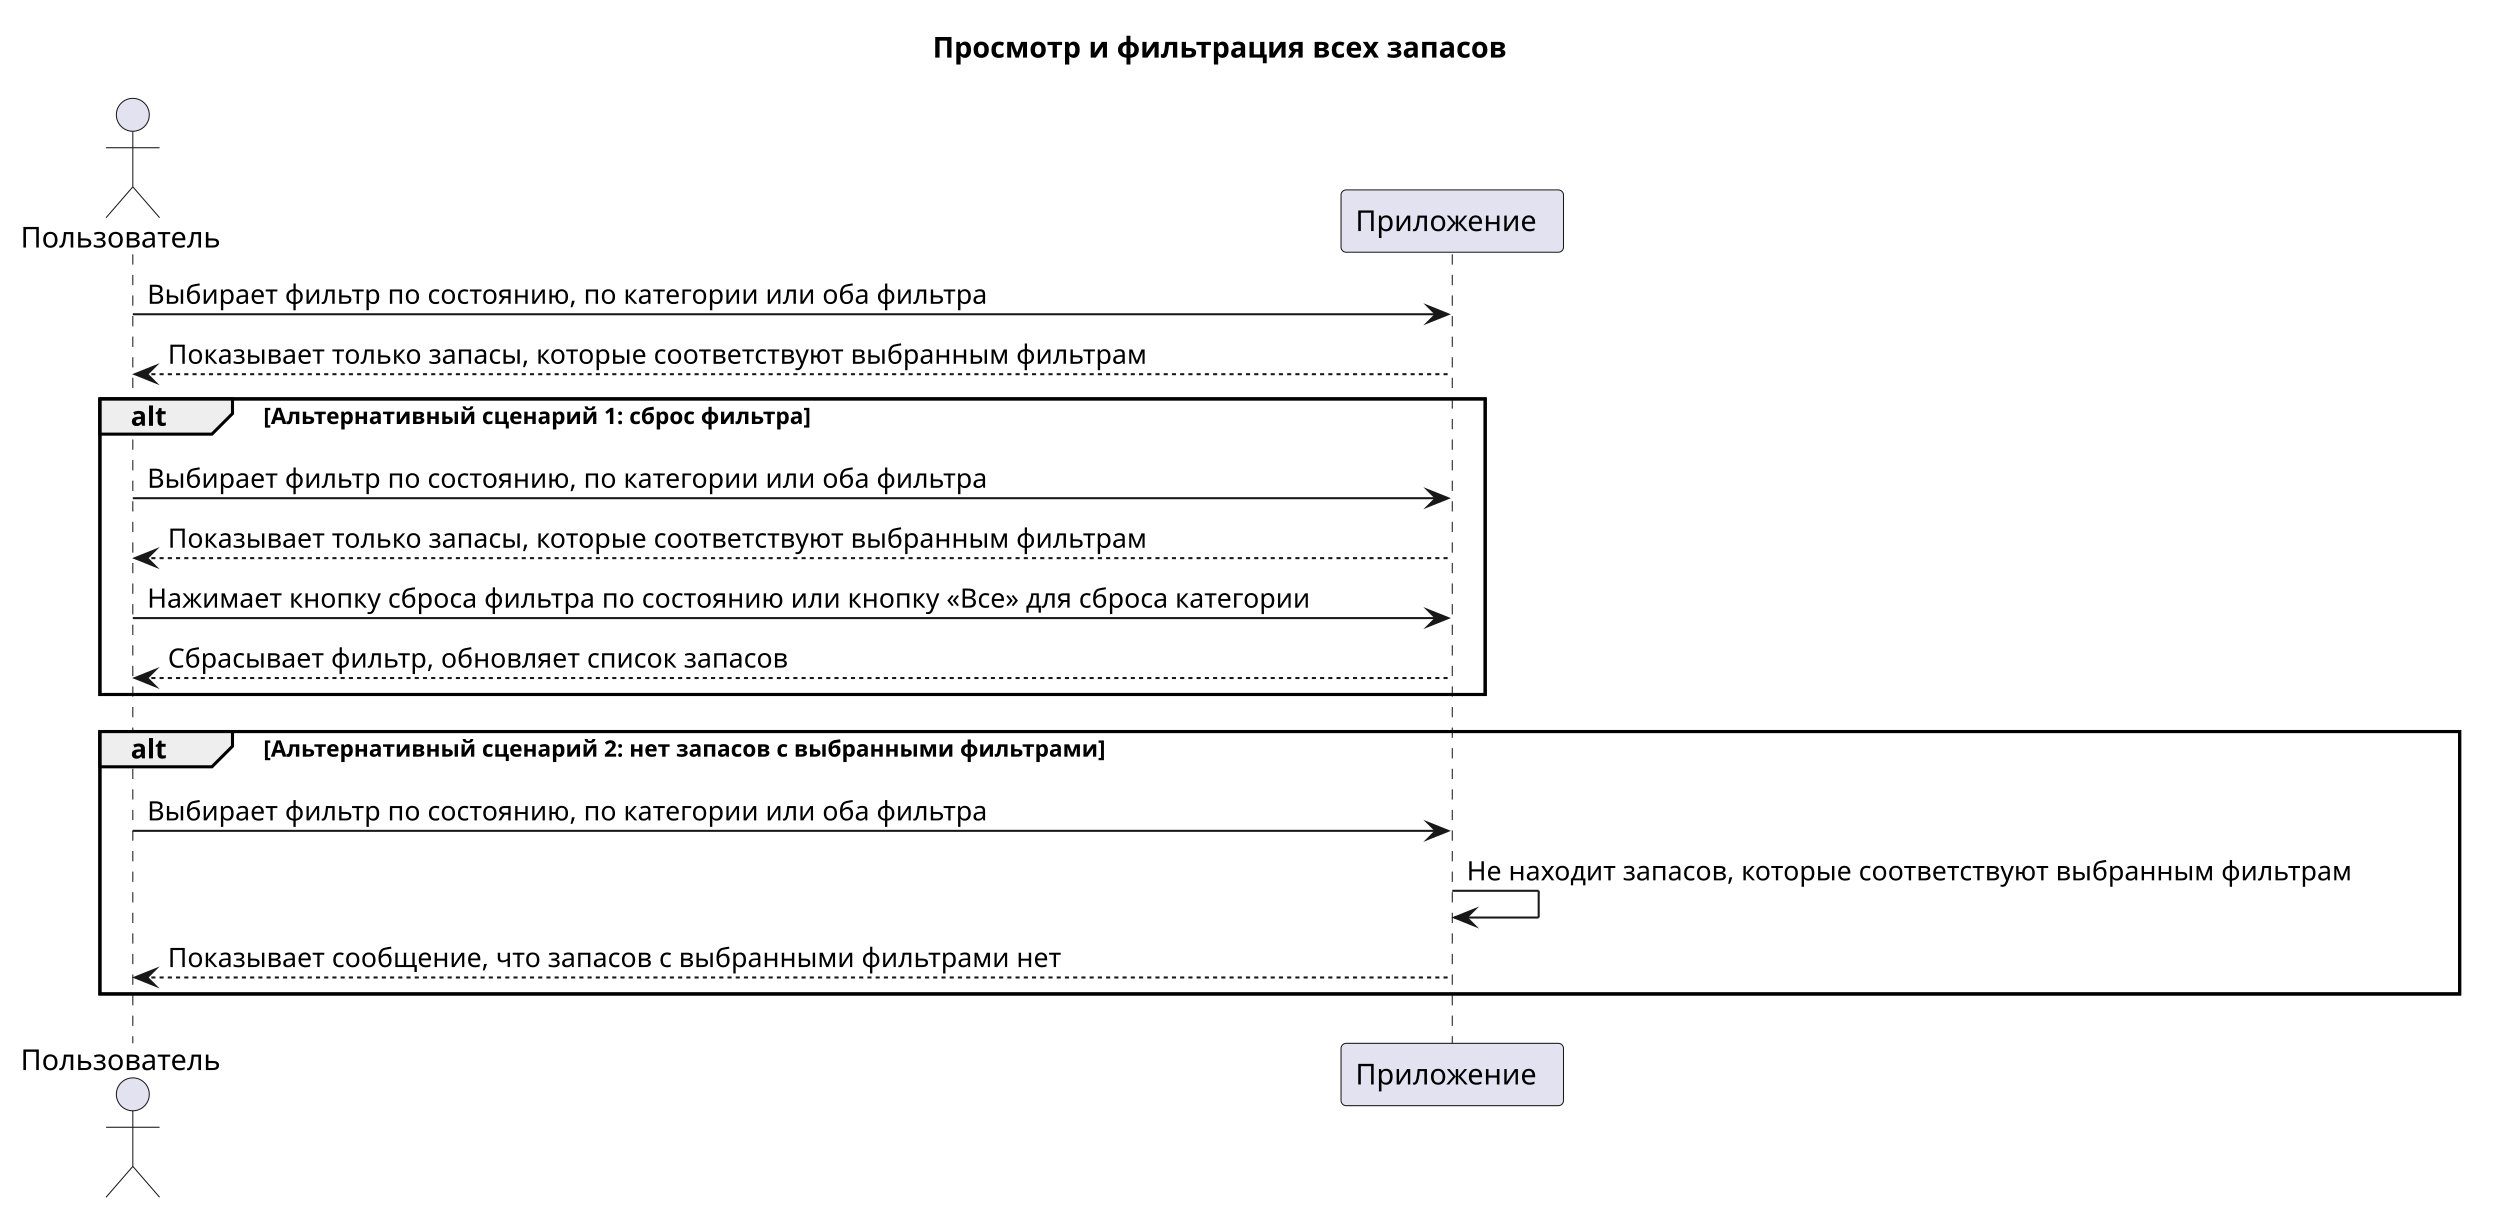
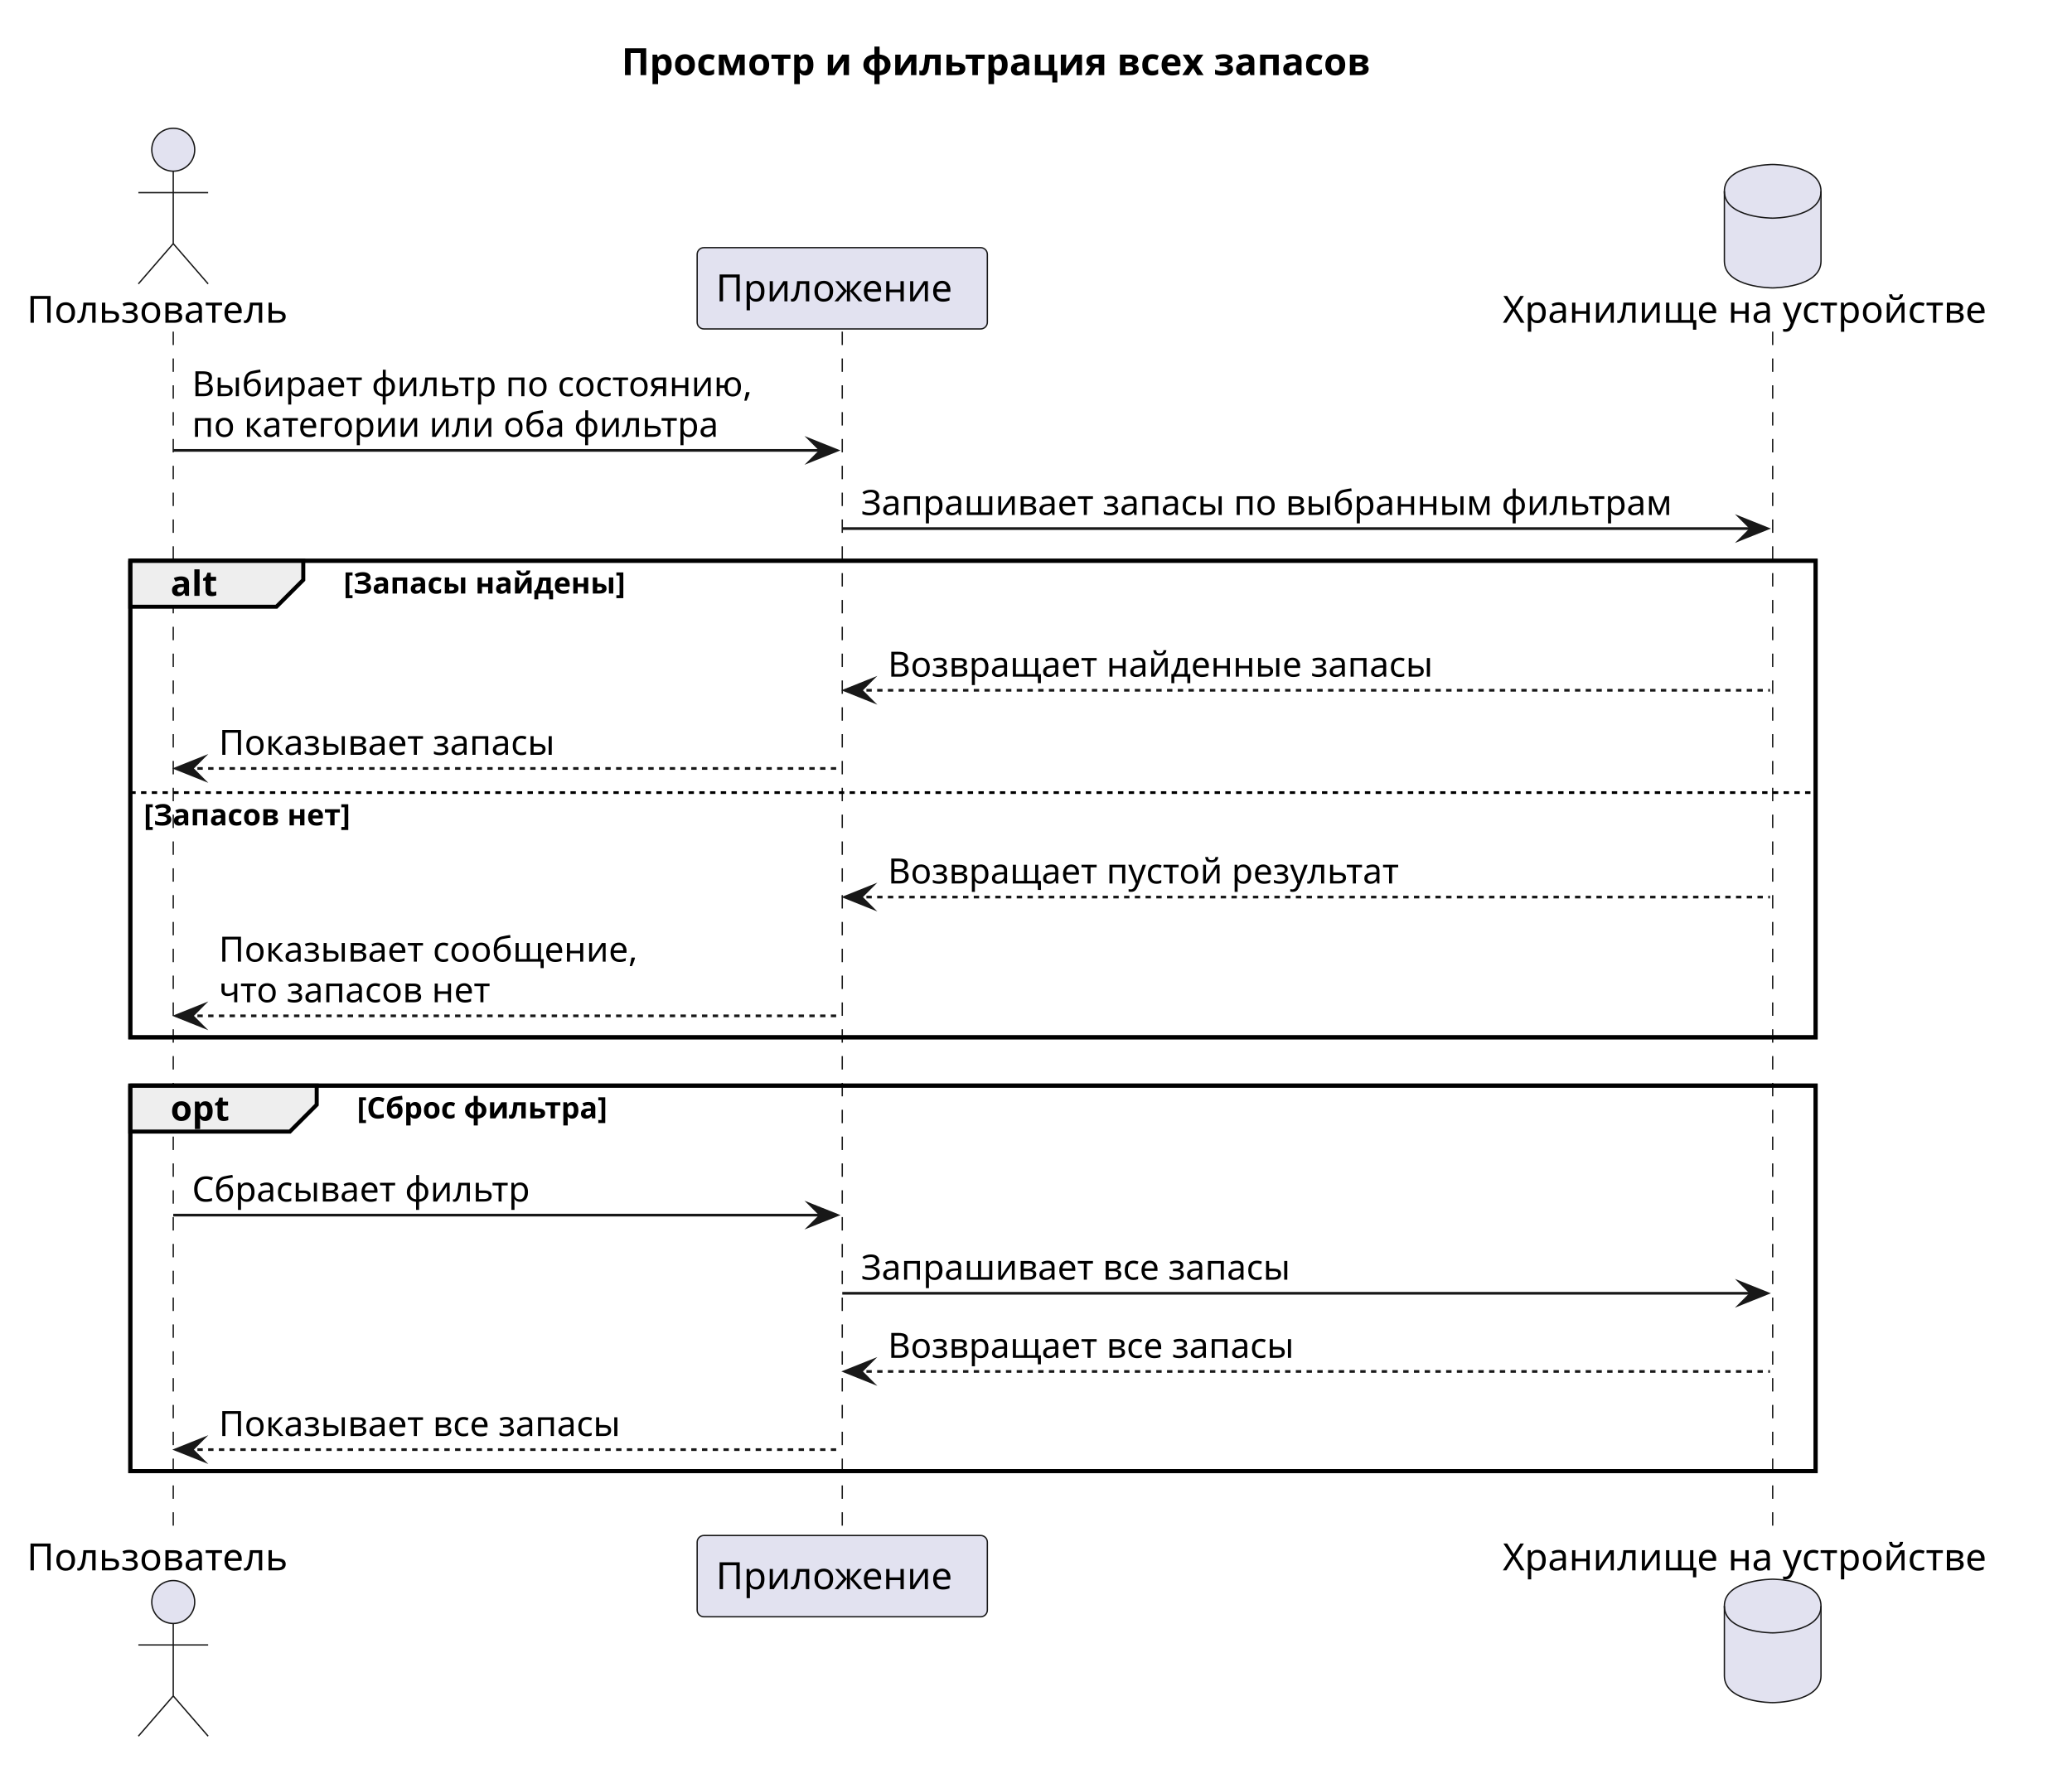
- <svg xmlns="http://www.w3.org/2000/svg" version="1.1" data-diagram-type="SEQUENCE" style="width:1215px;height:594px;background:#FFFFFF;" width="1215px" height="594px" viewBox="0 0 1215 594" zoomAndPan="magnify" preserveAspectRatio="none" contentStyleType="text/css">
+ <svg xmlns="http://www.w3.org/2000/svg" version="1.1" data-diagram-type="SEQUENCE" style="width:772px;height:659px;background:#FFFFFF;" width="772px" height="659px" viewBox="0 0 772 659" zoomAndPan="magnify" preserveAspectRatio="none" contentStyleType="text/css">
  <defs />
  <g font-family="sans-serif" lengthAdjust="spacing">
    <g class="title" data-source-line="1">
-       <text x="453.254" y="27.995" fill="#000" font-size="14" textLength="306.886" font-weight="700">Просмотр и фильтрация всех запасов</text>
+       <text x="231.595" y="27.995" fill="#000" font-size="14" textLength="306.886" font-weight="700">Просмотр и фильтрация всех запасов</text>
    </g>
-     <rect x="48.55" y="193.859" width="673.252" height="143.664" fill="none" style="stroke:#000;stroke-width:1.5;" />
-     <rect x="48.55" y="355.523" width="1146.843" height="127.531" fill="none" style="stroke:#000;stroke-width:1.5;" />
+     <rect x="48.55" y="208.992" width="627.93" height="177.602" fill="none" style="stroke:#000;stroke-width:1.5;" />
+     <rect x="48.55" y="404.594" width="627.93" height="143.664" fill="none" style="stroke:#000;stroke-width:1.5;" />
    <g>
-       <rect x="61.05" y="123.594" width="8" height="383.461" fill="#000" fill-opacity="0" />
-       <line x1="64.55" y1="123.594" x2="64.55" y2="507.055" style="stroke:#181818;stroke-width:0.5;stroke-dasharray:5,5;" />
+       <rect x="61.05" y="123.594" width="8" height="448.664" fill="#000" fill-opacity="0" />
+       <line x1="64.55" y1="123.594" x2="64.55" y2="572.258" style="stroke:#181818;stroke-width:0.5;stroke-dasharray:5,5;" />
    </g>
    <g>
-       <rect x="702.302" y="123.594" width="8" height="383.461" fill="#000" fill-opacity="0" />
-       <line x1="705.802" y1="123.594" x2="705.802" y2="507.055" style="stroke:#181818;stroke-width:0.5;stroke-dasharray:5,5;" />
+       <rect x="310.315" y="123.594" width="8" height="448.664" fill="#000" fill-opacity="0" />
+       <line x1="313.815" y1="123.594" x2="313.815" y2="572.258" style="stroke:#181818;stroke-width:0.5;stroke-dasharray:5,5;" />
+     </g>
+     <g>
+       <rect x="656.979" y="123.594" width="8" height="448.664" fill="#000" fill-opacity="0" />
+       <line x1="660.479" y1="123.594" x2="660.479" y2="572.258" style="stroke:#181818;stroke-width:0.5;stroke-dasharray:5,5;" />
    </g>
    <text x="10" y="120.292" fill="#000" font-size="14" textLength="103.1">Пользователь</text>
    <ellipse cx="64.55" cy="55.797" rx="8" ry="8" fill="#E2E2F0" style="stroke:#181818;stroke-width:0.5;" />
    <path d="M64.55,63.797 L64.55,90.797 M51.55,71.797 L77.55,71.797 M64.55,90.797 L51.55,105.797 M64.55,90.797 L77.55,105.797" style="stroke:#181818;stroke-width:0.5;" fill="none" />
-     <rect x="651.744" y="92.297" width="108.117" height="30.297" fill="#E2E2F0" style="stroke:#181818;stroke-width:0.5;" rx="2.5" ry="2.5" />
-     <text x="658.744" y="112.292" fill="#000" font-size="14" textLength="94.117">Приложение</text>
-     <text x="10" y="520.05" fill="#000" font-size="14" textLength="103.1">Пользователь</text>
-     <ellipse cx="64.55" cy="531.852" rx="8" ry="8" fill="#E2E2F0" style="stroke:#181818;stroke-width:0.5;" />
-     <path d="M64.55,539.852 L64.55,566.852 M51.55,547.852 L77.55,547.852 M64.55,566.852 L51.55,581.852 M64.55,566.852 L77.55,581.852" style="stroke:#181818;stroke-width:0.5;" fill="none" />
-     <rect x="651.744" y="507.055" width="108.117" height="30.297" fill="#E2E2F0" style="stroke:#181818;stroke-width:0.5;" rx="2.5" ry="2.5" />
-     <text x="658.744" y="527.05" fill="#000" font-size="14" textLength="94.117">Приложение</text>
-     <polygon points="693.802,148.727,703.802,152.727,693.802,156.727,697.802,152.727" fill="#181818" style="stroke:#181818;stroke-width:1;stroke-linejoin:miter;stroke-miterlimit:10;" />
-     <line x1="64.55" y1="152.727" x2="699.802" y2="152.727" style="stroke:#181818;stroke-width:1;" />
-     <text x="71.55" y="147.661" fill="#000" font-size="13" textLength="442.171">Выбирает фильтр по состоянию, по категории или оба фильтра</text>
-     <polygon points="75.55,177.859,65.55,181.859,75.55,185.859,71.55,181.859" fill="#181818" style="stroke:#181818;stroke-width:1;stroke-linejoin:miter;stroke-miterlimit:10;" />
-     <line x1="69.55" y1="181.859" x2="704.802" y2="181.859" style="stroke:#181818;stroke-width:1;stroke-dasharray:2,2;" />
-     <text x="81.55" y="176.793" fill="#000" font-size="13" textLength="515.569">Показывает только запасы, которые соответствуют выбранным фильтрам</text>
-     <path d="M48.55,193.859 L112.993,193.859 L112.993,200.992 L102.993,210.992 L48.55,210.992 L48.55,193.859" style="stroke:#000;stroke-width:1.5;" fill="#EEE" />
-     <rect x="48.55" y="193.859" width="673.252" height="143.664" fill="none" style="stroke:#000;stroke-width:1.5;" />
-     <text x="63.55" y="206.926" fill="#000" font-size="13" textLength="19.443" font-weight="700">alt</text>
-     <text x="127.993" y="206.07" fill="#000" font-size="11" textLength="295.888" font-weight="700">[Альтернативный сценарий 1: сброс фильтра]</text>
-     <polygon points="693.802,238.125,703.802,242.125,693.802,246.125,697.802,242.125" fill="#181818" style="stroke:#181818;stroke-width:1;stroke-linejoin:miter;stroke-miterlimit:10;" />
-     <line x1="64.55" y1="242.125" x2="699.802" y2="242.125" style="stroke:#181818;stroke-width:1;" />
-     <text x="71.55" y="237.059" fill="#000" font-size="13" textLength="442.171">Выбирает фильтр по состоянию, по категории или оба фильтра</text>
-     <polygon points="75.55,267.258,65.55,271.258,75.55,275.258,71.55,271.258" fill="#181818" style="stroke:#181818;stroke-width:1;stroke-linejoin:miter;stroke-miterlimit:10;" />
-     <line x1="69.55" y1="271.258" x2="704.802" y2="271.258" style="stroke:#181818;stroke-width:1;stroke-dasharray:2,2;" />
-     <text x="81.55" y="266.192" fill="#000" font-size="13" textLength="515.569">Показывает только запасы, которые соответствуют выбранным фильтрам</text>
-     <polygon points="693.802,296.391,703.802,300.391,693.802,304.391,697.802,300.391" fill="#181818" style="stroke:#181818;stroke-width:1;stroke-linejoin:miter;stroke-miterlimit:10;" />
-     <line x1="64.55" y1="300.391" x2="699.802" y2="300.391" style="stroke:#181818;stroke-width:1;" />
-     <text x="71.55" y="295.325" fill="#000" font-size="13" textLength="617.252">Нажимает кнопку сброса фильтра по состоянию или кнопку «Все» для сброса категории</text>
-     <polygon points="75.55,325.523,65.55,329.523,75.55,333.523,71.55,329.523" fill="#181818" style="stroke:#181818;stroke-width:1;stroke-linejoin:miter;stroke-miterlimit:10;" />
-     <line x1="69.55" y1="329.523" x2="704.802" y2="329.523" style="stroke:#181818;stroke-width:1;stroke-dasharray:2,2;" />
-     <text x="81.55" y="324.458" fill="#000" font-size="13" textLength="326.885">Сбрасывает фильтр, обновляет список запасов</text>
-     <path d="M48.55,355.523 L112.993,355.523 L112.993,362.656 L102.993,372.656 L48.55,372.656 L48.55,355.523" style="stroke:#000;stroke-width:1.5;" fill="#EEE" />
-     <rect x="48.55" y="355.523" width="1146.843" height="127.531" fill="none" style="stroke:#000;stroke-width:1.5;" />
-     <text x="63.55" y="368.59" fill="#000" font-size="13" textLength="19.443" font-weight="700">alt</text>
-     <text x="127.993" y="367.734" fill="#000" font-size="11" textLength="447.487" font-weight="700">[Альтернативный сценарий 2: нет запасов с выбранными фильтрами]</text>
-     <polygon points="693.802,399.789,703.802,403.789,693.802,407.789,697.802,403.789" fill="#181818" style="stroke:#181818;stroke-width:1;stroke-linejoin:miter;stroke-miterlimit:10;" />
-     <line x1="64.55" y1="403.789" x2="699.802" y2="403.789" style="stroke:#181818;stroke-width:1;" />
-     <text x="71.55" y="398.723" fill="#000" font-size="13" textLength="442.171">Выбирает фильтр по состоянию, по категории или оба фильтра</text>
-     <line x1="705.802" y1="432.922" x2="747.802" y2="432.922" style="stroke:#181818;stroke-width:1;" />
-     <line x1="747.802" y1="432.922" x2="747.802" y2="445.922" style="stroke:#181818;stroke-width:1;" />
-     <line x1="706.802" y1="445.922" x2="747.802" y2="445.922" style="stroke:#181818;stroke-width:1;" />
-     <polygon points="716.802,441.922,706.802,445.922,716.802,449.922,712.802,445.922" fill="#181818" style="stroke:#181818;stroke-width:1;stroke-linejoin:miter;stroke-miterlimit:10;" />
-     <text x="712.802" y="427.856" fill="#000" font-size="13" textLength="466.591">Не находит запасов, которые соответствуют выбранным фильтрам</text>
-     <polygon points="75.55,471.055,65.55,475.055,75.55,479.055,71.55,475.055" fill="#181818" style="stroke:#181818;stroke-width:1;stroke-linejoin:miter;stroke-miterlimit:10;" />
-     <line x1="69.55" y1="475.055" x2="704.802" y2="475.055" style="stroke:#181818;stroke-width:1;stroke-dasharray:2,2;" />
-     <text x="81.55" y="469.989" fill="#000" font-size="13" textLength="465.036">Показывает сообщение, что запасов с выбранными фильтрами нет</text>
+     <rect x="259.757" y="92.297" width="108.117" height="30.297" fill="#E2E2F0" style="stroke:#181818;stroke-width:0.5;" rx="2.5" ry="2.5" />
+     <text x="266.757" y="112.292" fill="#000" font-size="14" textLength="94.117">Приложение</text>
+     <text x="559.883" y="120.292" fill="#000" font-size="14" textLength="195.193">Хранилище на устройстве</text>
+     <path d="M642.479,71.297 C642.479,61.297 660.479,61.297 660.479,61.297 C660.479,61.297 678.479,61.297 678.479,71.297 L678.479,97.297 C678.479,107.297 660.479,107.297 660.479,107.297 C660.479,107.297 642.479,107.297 642.479,97.297 L642.479,71.297" style="stroke:#181818;stroke-width:0.5;" fill="#E2E2F0" />
+     <path d="M642.479,71.297 C642.479,81.297 660.479,81.297 660.479,81.297 C660.479,81.297 678.479,81.297 678.479,71.297" style="stroke:#181818;stroke-width:0.5;" fill="none" />
+     <text x="10" y="585.253" fill="#000" font-size="14" textLength="103.1">Пользователь</text>
+     <ellipse cx="64.55" cy="597.055" rx="8" ry="8" fill="#E2E2F0" style="stroke:#181818;stroke-width:0.5;" />
+     <path d="M64.55,605.055 L64.55,632.055 M51.55,613.055 L77.55,613.055 M64.55,632.055 L51.55,647.055 M64.55,632.055 L77.55,647.055" style="stroke:#181818;stroke-width:0.5;" fill="none" />
+     <rect x="259.757" y="572.258" width="108.117" height="30.297" fill="#E2E2F0" style="stroke:#181818;stroke-width:0.5;" rx="2.5" ry="2.5" />
+     <text x="266.757" y="592.253" fill="#000" font-size="14" textLength="94.117">Приложение</text>
+     <text x="559.883" y="585.253" fill="#000" font-size="14" textLength="195.193">Хранилище на устройстве</text>
+     <path d="M642.479,598.555 C642.479,588.555 660.479,588.555 660.479,588.555 C660.479,588.555 678.479,588.555 678.479,598.555 L678.479,624.555 C678.479,634.555 660.479,634.555 660.479,634.555 C660.479,634.555 642.479,634.555 642.479,624.555 L642.479,598.555" style="stroke:#181818;stroke-width:0.5;" fill="#E2E2F0" />
+     <path d="M642.479,598.555 C642.479,608.555 660.479,608.555 660.479,608.555 C660.479,608.555 678.479,608.555 678.479,598.555" style="stroke:#181818;stroke-width:0.5;" fill="none" />
+     <polygon points="301.815,163.859,311.815,167.859,301.815,171.859,305.815,167.859" fill="#181818" style="stroke:#181818;stroke-width:1;stroke-linejoin:miter;stroke-miterlimit:10;" />
+     <line x1="64.55" y1="167.859" x2="307.815" y2="167.859" style="stroke:#181818;stroke-width:1;" />
+     <text x="71.55" y="147.661" fill="#000" font-size="13" textLength="225.266">Выбирает фильтр по состоянию,</text>
+     <text x="71.55" y="162.793" fill="#000" font-size="13" textLength="212.773">по категории или оба фильтра</text>
+     <polygon points="648.479,192.992,658.479,196.992,648.479,200.992,652.479,196.992" fill="#181818" style="stroke:#181818;stroke-width:1;stroke-linejoin:miter;stroke-miterlimit:10;" />
+     <line x1="313.815" y1="196.992" x2="654.479" y2="196.992" style="stroke:#181818;stroke-width:1;" />
+     <text x="320.815" y="191.926" fill="#000" font-size="13" textLength="322.664">Запрашивает запасы по выбранным фильтрам</text>
+     <path d="M48.55,208.992 L112.993,208.992 L112.993,216.125 L102.993,226.125 L48.55,226.125 L48.55,208.992" style="stroke:#000;stroke-width:1.5;" fill="#EEE" />
+     <rect x="48.55" y="208.992" width="627.93" height="177.602" fill="none" style="stroke:#000;stroke-width:1.5;" />
+     <text x="63.55" y="222.059" fill="#000" font-size="13" textLength="19.443" font-weight="700">alt</text>
+     <text x="127.993" y="221.203" fill="#000" font-size="11" textLength="117.235" font-weight="700">[Запасы найдены]</text>
+     <polygon points="324.815,253.258,314.815,257.258,324.815,261.258,320.815,257.258" fill="#181818" style="stroke:#181818;stroke-width:1;stroke-linejoin:miter;stroke-miterlimit:10;" />
+     <line x1="318.815" y1="257.258" x2="659.479" y2="257.258" style="stroke:#181818;stroke-width:1;stroke-dasharray:2,2;" />
+     <text x="330.815" y="252.192" fill="#000" font-size="13" textLength="217.629">Возвращает найденные запасы</text>
+     <polygon points="75.55,282.391,65.55,286.391,75.55,290.391,71.55,286.391" fill="#181818" style="stroke:#181818;stroke-width:1;stroke-linejoin:miter;stroke-miterlimit:10;" />
+     <line x1="69.55" y1="286.391" x2="312.815" y2="286.391" style="stroke:#181818;stroke-width:1;stroke-dasharray:2,2;" />
+     <text x="81.55" y="281.325" fill="#000" font-size="13" textLength="134.812">Показывает запасы</text>
+     <line x1="48.55" y1="295.391" x2="676.479" y2="295.391" style="stroke:#000;stroke-width:1;stroke-dasharray:2,2;" />
+     <text x="53.55" y="307.601" fill="#000" font-size="11" textLength="86.62" font-weight="700">[Запасов нет]</text>
+     <polygon points="324.815,330.328,314.815,334.328,324.815,338.328,320.815,334.328" fill="#181818" style="stroke:#181818;stroke-width:1;stroke-linejoin:miter;stroke-miterlimit:10;" />
+     <line x1="318.815" y1="334.328" x2="659.479" y2="334.328" style="stroke:#181818;stroke-width:1;stroke-dasharray:2,2;" />
+     <text x="330.815" y="329.262" fill="#000" font-size="13" textLength="208.965">Возвращает пустой результат</text>
+     <polygon points="75.55,374.594,65.55,378.594,75.55,382.594,71.55,378.594" fill="#181818" style="stroke:#181818;stroke-width:1;stroke-linejoin:miter;stroke-miterlimit:10;" />
+     <line x1="69.55" y1="378.594" x2="312.815" y2="378.594" style="stroke:#181818;stroke-width:1;stroke-dasharray:2,2;" />
+     <text x="81.55" y="358.395" fill="#000" font-size="13" textLength="166.448">Показывает сообщение,</text>
+     <text x="81.55" y="373.528" fill="#000" font-size="13" textLength="109.649">что запасов нет</text>
+     <path d="M48.55,404.594 L118.001,404.594 L118.001,411.727 L108.001,421.727 L48.55,421.727 L48.55,404.594" style="stroke:#000;stroke-width:1.5;" fill="#EEE" />
+     <rect x="48.55" y="404.594" width="627.93" height="143.664" fill="none" style="stroke:#000;stroke-width:1.5;" />
+     <text x="63.55" y="417.661" fill="#000" font-size="13" textLength="24.451" font-weight="700">opt</text>
+     <text x="133.001" y="416.804" fill="#000" font-size="11" textLength="106.896" font-weight="700">[Сброс фильтра]</text>
+     <polygon points="301.815,448.859,311.815,452.859,301.815,456.859,305.815,452.859" fill="#181818" style="stroke:#181818;stroke-width:1;stroke-linejoin:miter;stroke-miterlimit:10;" />
+     <line x1="64.55" y1="452.859" x2="307.815" y2="452.859" style="stroke:#181818;stroke-width:1;" />
+     <text x="71.55" y="447.793" fill="#000" font-size="13" textLength="137.414">Сбрасывает фильтр</text>
+     <polygon points="648.479,477.992,658.479,481.992,648.479,485.992,652.479,481.992" fill="#181818" style="stroke:#181818;stroke-width:1;stroke-linejoin:miter;stroke-miterlimit:10;" />
+     <line x1="313.815" y1="481.992" x2="654.479" y2="481.992" style="stroke:#181818;stroke-width:1;" />
+     <text x="320.815" y="476.926" fill="#000" font-size="13" textLength="172.39">Запрашивает все запасы</text>
+     <polygon points="324.815,507.125,314.815,511.125,324.815,515.125,320.815,511.125" fill="#181818" style="stroke:#181818;stroke-width:1;stroke-linejoin:miter;stroke-miterlimit:10;" />
+     <line x1="318.815" y1="511.125" x2="659.479" y2="511.125" style="stroke:#181818;stroke-width:1;stroke-dasharray:2,2;" />
+     <text x="330.815" y="506.059" fill="#000" font-size="13" textLength="163.274">Возвращает все запасы</text>
+     <polygon points="75.55,536.258,65.55,540.258,75.55,544.258,71.55,540.258" fill="#181818" style="stroke:#181818;stroke-width:1;stroke-linejoin:miter;stroke-miterlimit:10;" />
+     <line x1="69.55" y1="540.258" x2="312.815" y2="540.258" style="stroke:#181818;stroke-width:1;stroke-dasharray:2,2;" />
+     <text x="81.55" y="535.192" fill="#000" font-size="13" textLength="161.751">Показывает все запасы</text>
  </g>
</svg>
